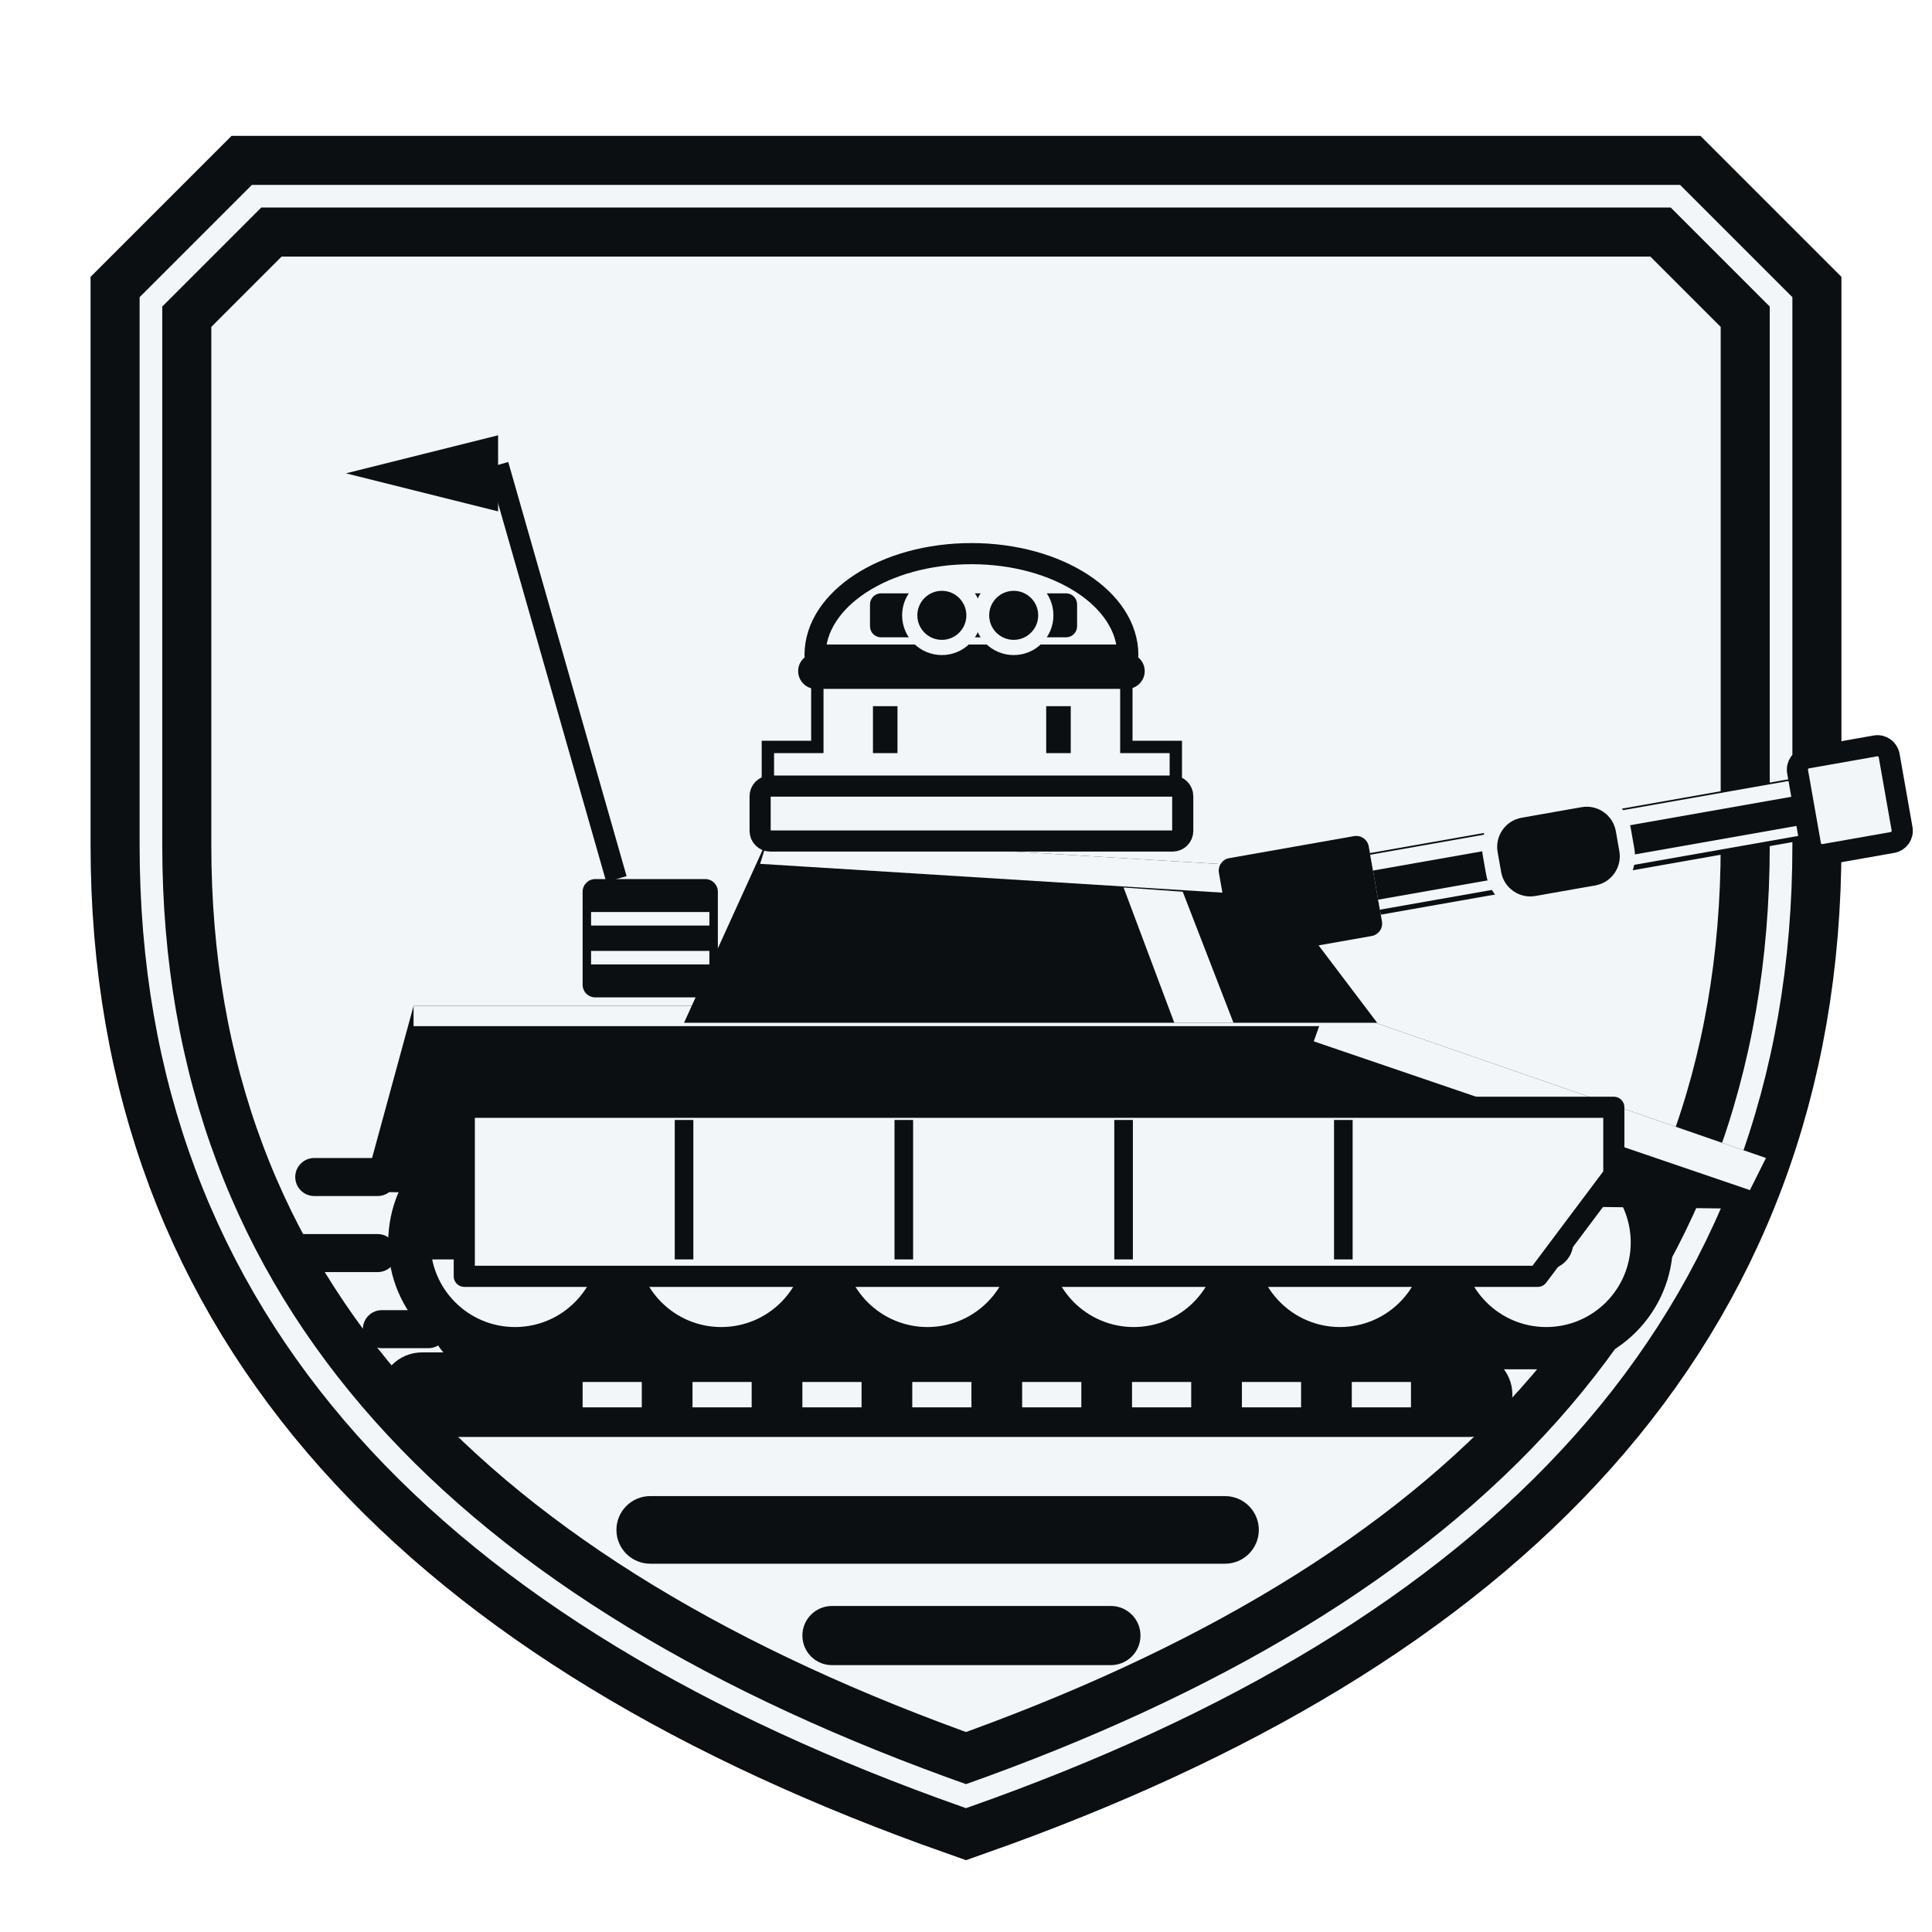
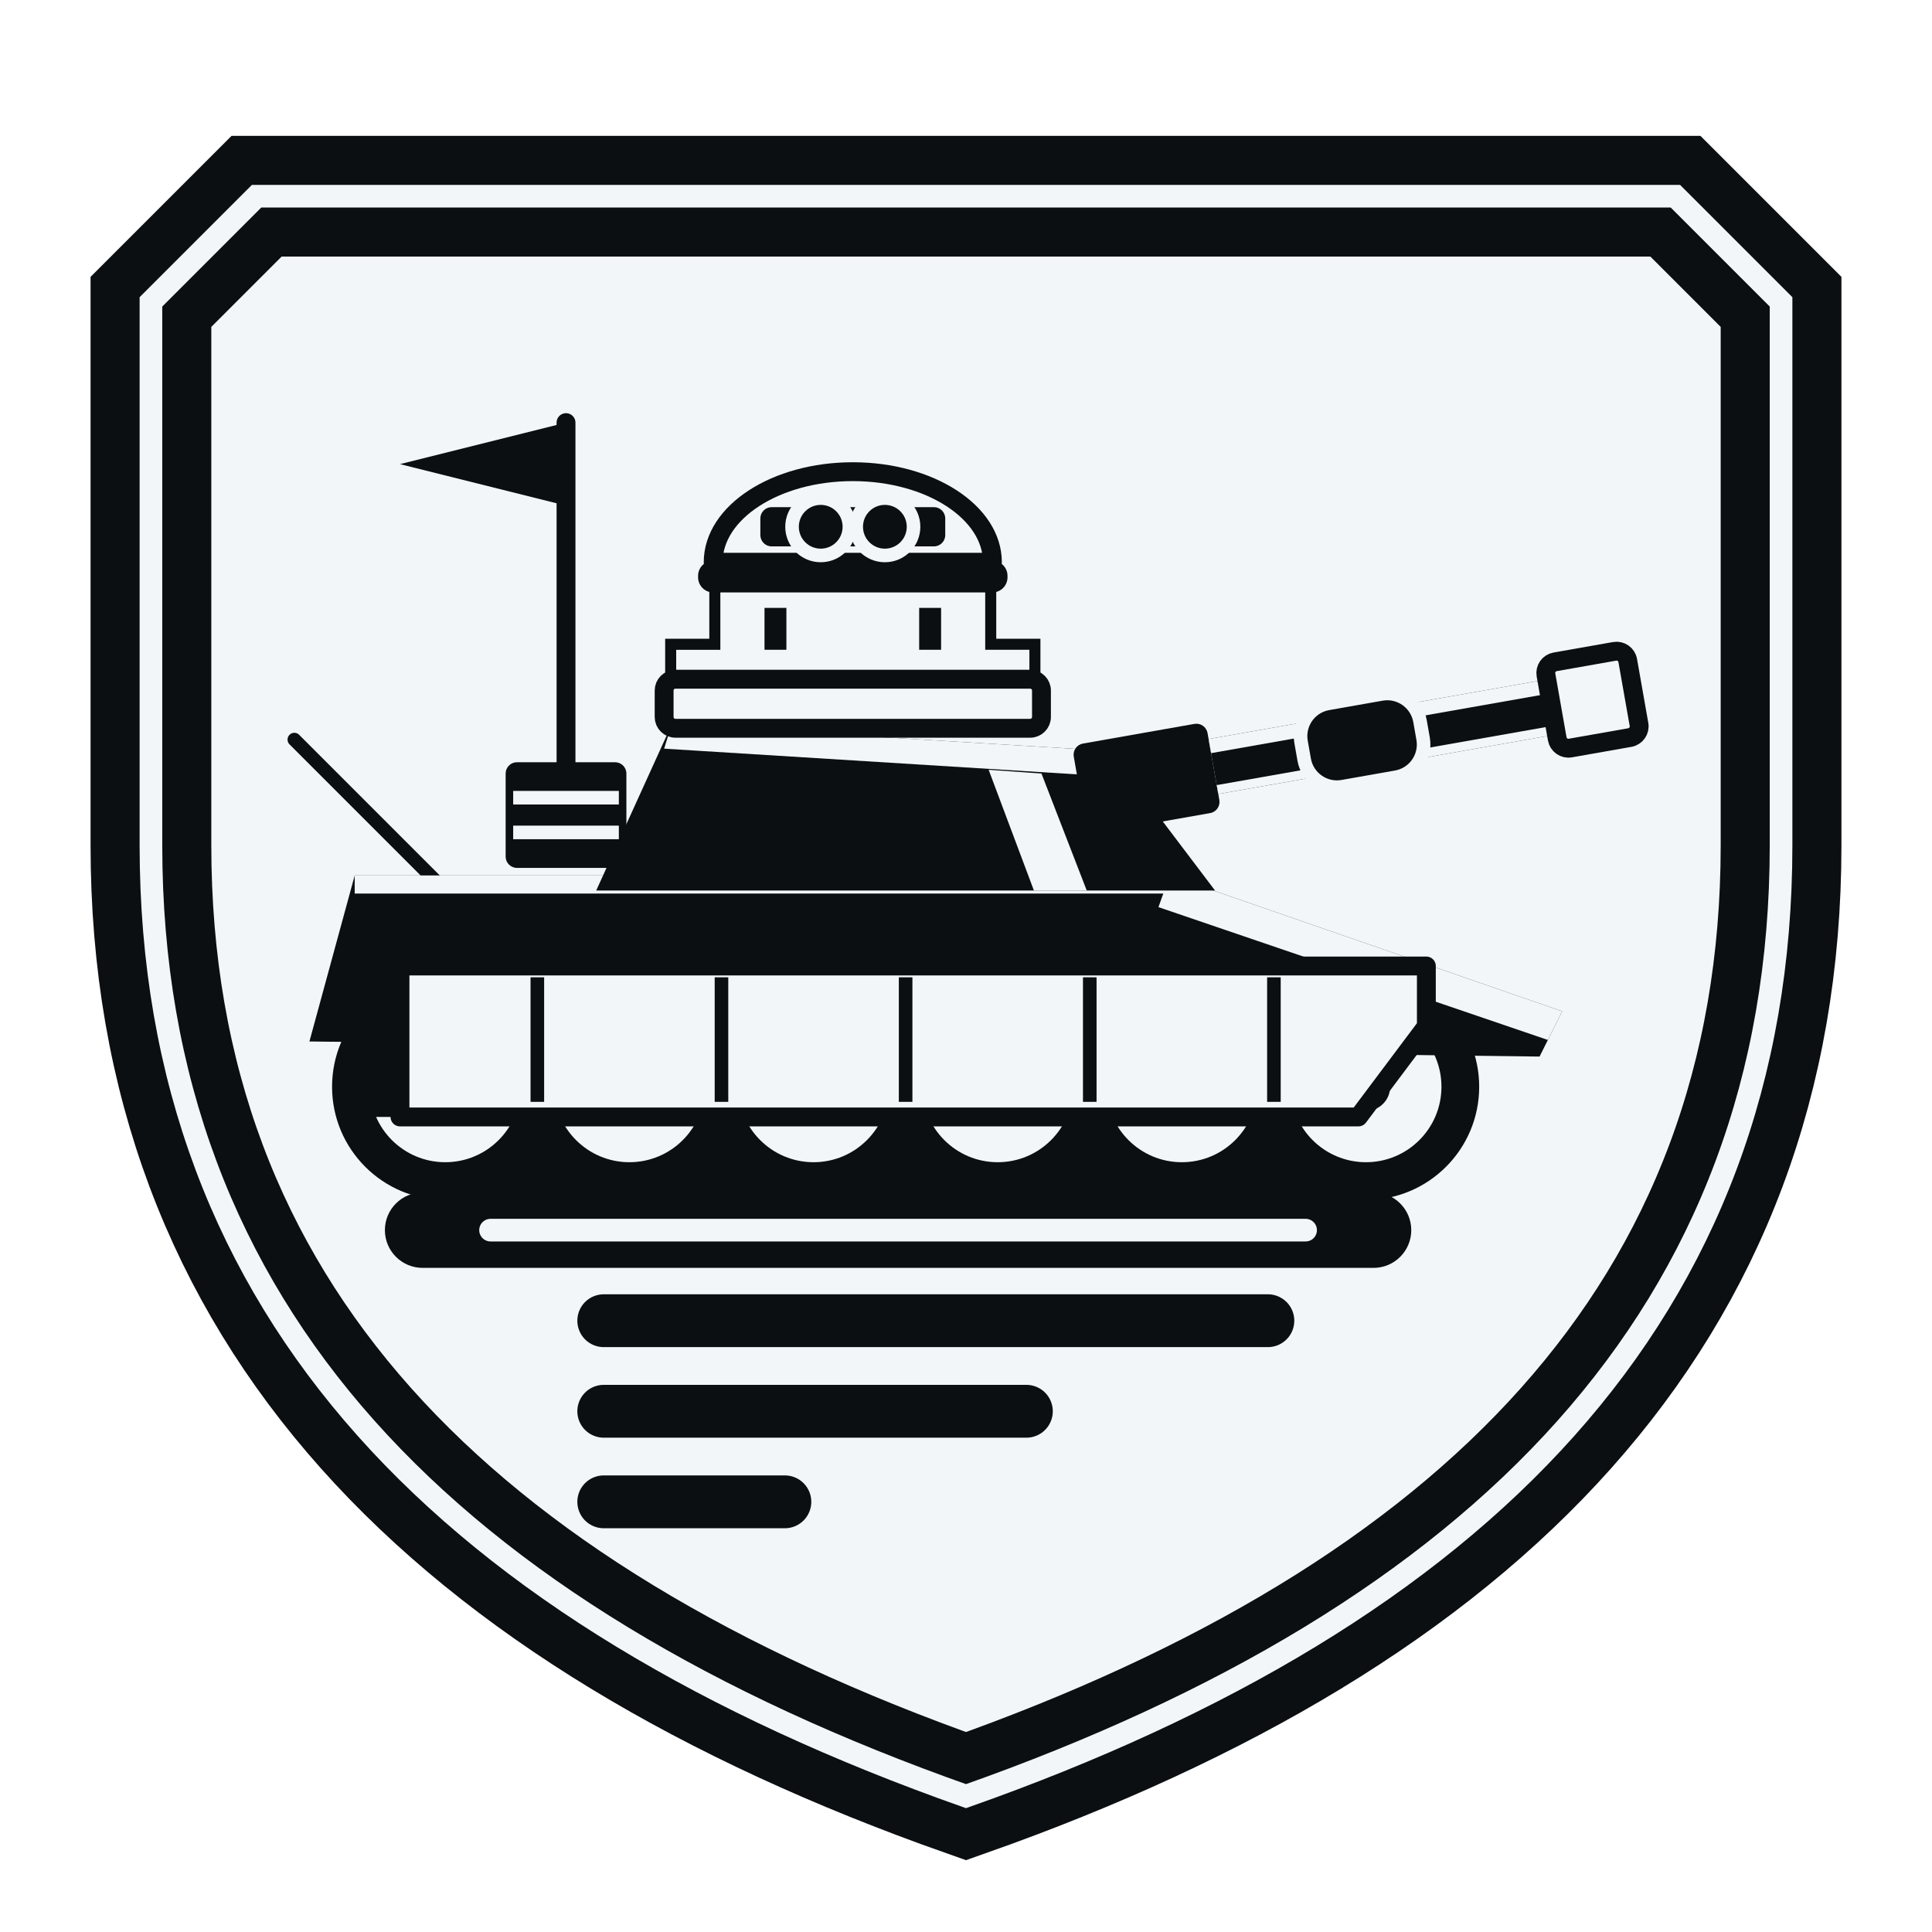
<svg xmlns="http://www.w3.org/2000/svg" viewBox="0 0 256 256" role="img" aria-label="Claude of Tanks — unit crest: Claude Code commander in a tank">
  <defs>
    <clipPath id="cotHatchClipBW">
      <rect x="70" y="26" width="68" height="44" />
    </clipPath>
  </defs>
  <path d="M34 26 H222 L236 40 V112 C236 174 196 214 128 238 C60 214 20 174 20 112 V40 Z" fill="#f2f6f9" stroke="#0b0f12" stroke-width="16" stroke-linejoin="miter" />
  <path d="M34 26 H222 L236 40 V112 C236 174 196 214 128 238 C60 214 20 174 20 112 V40 Z" fill="none" stroke="#f2f6f9" stroke-width="3" />
-   <g transform="translate(10 28) scale(1.12)">
-     <rect x="36" y="135" width="134" height="10" rx="5" fill="#0b0f12" />
-     <path d="M60 140h104" stroke="#f2f6f9" stroke-width="3" stroke-dasharray="7 6" fill="none" />
-     <rect x="64" y="152" width="76" height="8" rx="4" fill="#0b0f12" />
-     <rect x="86" y="165" width="40" height="7" rx="3.5" fill="#0b0f12" />
-     <g fill="#0b0f12">
-       <rect x="26" y="112" width="12" height="4.5" rx="2.25" />
-       <rect x="24" y="121" width="14" height="4.5" rx="2.25" />
-       <rect x="34" y="130" width="10" height="4.5" rx="2.25" />
-       <circle cx="48" cy="131" r="6" />
-       <circle cx="57" cy="133.5" r="4" />
+   <g transform="translate(7 22)">
+     <rect x="44" y="136" width="136" height="10" rx="5" fill="#0b0f12" />
+     <path d="M58 141h108" stroke="#f2f6f9" stroke-width="3" stroke-linecap="round" fill="none" />
+     <g stroke="#0b0f12" stroke-width="7" stroke-linecap="round" fill="none">
+       <path d="M73 153h88" />
+       <path d="M73 165h56" />
+       <path d="M73 177h24" />
    </g>
-     <path d="M64 79 50 30" stroke="#0b0f12" stroke-width="2.5" fill="none" />
-     <path d="M50 26.5 32 31l18 4.5Z" fill="#0b0f12" />
+     <path d="M52 96 32 76" stroke="#0b0f12" stroke-width="1.8" stroke-linecap="round" fill="none" />
+     <path d="M68 84V34" stroke="#0b0f12" stroke-width="2.5" stroke-linecap="round" fill="none" />
+     <path d="M68 34 46 39.5 68 45Z" fill="#0b0f12" />
    <path d="M52 107h122a15 15 0 0 1 0 30H52a15 15 0 0 1 0-30Z" fill="#0b0f12" />
    <g fill="#f2f6f9">
      <circle cx="52" cy="122" r="10" />
      <circle cx="76.4" cy="122" r="10" />
      <circle cx="100.8" cy="122" r="10" />
      <circle cx="125.2" cy="122" r="10" />
      <circle cx="149.6" cy="122" r="10" />
      <circle cx="174" cy="122" r="10" />
    </g>
    <g fill="#0b0f12">
      <circle cx="52" cy="122" r="3.2" />
      <circle cx="76.4" cy="122" r="3.2" />
      <circle cx="100.8" cy="122" r="3.2" />
      <circle cx="125.2" cy="122" r="3.2" />
      <circle cx="149.6" cy="122" r="3.2" />
      <circle cx="174" cy="122" r="3.2" />
    </g>
    <path d="M34 116 40 94h108l52 18-3 6Z" fill="#0b0f12" />
    <path d="M148 94l52 18-1.9 3.8-51.6-17.6Z" fill="#f2f6f9" />
    <rect x="40" y="94" width="108" height="2.4" fill="#f2f6f9" />
    <path d="M46 106h136v8l-9 12H46Z" fill="#f2f6f9" stroke="#0b0f12" stroke-width="2.5" stroke-linejoin="round" />
-     <rect x="41" y="106" width="5" height="18" fill="#0b0f12" />
-     <g stroke="#0b0f12" stroke-width="2.2">
-       <path d="M72 107.5V124M98 107.5V124M124 107.5V124M150 107.5V124" />
+     <rect x="41" y="106" width="5" height="20" fill="#0b0f12" />
+     <g stroke="#0b0f12" stroke-width="1.8">
+       <path d="M64.2 107.5V124M88.6 107.5V124M113 107.5V124M137.4 107.5V124M161.8 107.5V124" />
    </g>
    <rect x="60" y="79" width="16" height="14" rx="1.5" fill="#0b0f12" />
-     <path d="M61 83.7h14M61 88.3h14" stroke="#f2f6f9" stroke-width="1.6" />
+     <path d="M61 83.7h14M61 88.3h14" stroke="#f2f6f9" stroke-width="1.8" />
    <path d="M72 96 82 74l58 3.5L154 96Z" fill="#0b0f12" />
    <path d="M82 74 140 77.5 138.8 80.8 81 77.2Z" fill="#f2f6f9" />
    <path d="M124 80l7 .5 6 15.5h-7Z" fill="#f2f6f9" />
    <rect x="91" y="57" width="30" height="12" fill="#0b0f12" />
    <g clip-path="url(#cotHatchClipBW)">
-       <path clip-rule="evenodd" fill-rule="evenodd" fill="#f2f6f9" stroke="#0b0f12" stroke-width="1.5" paint-order="stroke" transform="translate(82.65 42.75) scale(1.95)" d="M20.998 10.949H24v3.102h-3v3.028h-1.487V20H18v-2.921h-1.487V20H15v-2.921H9V20H7.488v-2.921H6V20H4.487v-2.921H3V14.05H0V10.95h3V5h17.998v5.949zM6 10.949h1.488V8.102H6v2.847zm10.51 0H18V8.102h-1.49v2.847z" />
+       <path clip-rule="evenodd" fill-rule="evenodd" fill="#f2f6f9" stroke="#0b0f12" stroke-width="1.5" paint-order="stroke" transform="translate(82.6 42.75) scale(1.95)" d="M20.998 10.949H24v3.102h-3v3.028h-1.487V20H18v-2.921h-1.487V20H15v-2.921H9V20H7.488v-2.921H6V20H4.487v-2.921H3V14.05H0V10.95h3V5h17.998v5.949zM6 10.949h1.488V8.102H6v2.847zm10.51 0H18V8.102h-1.49v2.847z" />
    </g>
-     <rect x="81" y="68" width="50" height="6.5" rx="1.2" fill="#f2f6f9" stroke="#0b0f12" stroke-width="2.5" />
+     <rect x="81" y="68" width="50" height="6.5" rx="1.5" fill="#f2f6f9" stroke="#0b0f12" stroke-width="2.5" />
    <path d="M87.5 52.5a18.5 12 0 0 1 37 0Z" fill="#f2f6f9" stroke="#0b0f12" stroke-width="2.5" stroke-linejoin="round" />
-     <rect x="85.5" y="52.3" width="41" height="4.2" rx="2.1" fill="#0b0f12" />
-     <rect x="94" y="45.2" width="24.5" height="5.2" rx="1.3" fill="#0b0f12" />
-     <circle cx="102.5" cy="47.8" r="3.8" fill="#0b0f12" stroke="#f2f6f9" stroke-width="1.8" />
-     <circle cx="111" cy="47.8" r="3.8" fill="#0b0f12" stroke="#f2f6f9" stroke-width="1.8" />
+     <rect x="85.5" y="52.3" width="41" height="4.2" rx="2" fill="#0b0f12" />
+     <rect x="93.75" y="45.2" width="24.5" height="5.2" rx="1.5" fill="#0b0f12" />
+     <circle cx="101.75" cy="47.8" r="3.8" fill="#0b0f12" stroke="#f2f6f9" stroke-width="1.8" />
+     <circle cx="110.25" cy="47.8" r="3.8" fill="#0b0f12" stroke="#f2f6f9" stroke-width="1.8" />
    <g transform="rotate(-10 140 82)">
      <rect x="136" y="76" width="18" height="12" rx="1.5" fill="#0b0f12" />
-       <rect x="154" y="78.3" width="54" height="7.4" fill="#0b0f12" />
-       <rect x="154" y="78.5" width="54" height="1.9" fill="#f2f6f9" />
-       <rect x="154" y="83.9" width="54" height="1.2" fill="#f2f6f9" />
-       <rect x="168" y="76.4" width="16" height="11.2" rx="4.4" fill="#0b0f12" stroke="#f2f6f9" stroke-width="1.8" />
-       <rect x="205.5" y="76.2" width="11" height="11.6" rx="1.4" fill="#f2f6f9" stroke="#0b0f12" stroke-width="2.5" />
+       <rect x="154" y="78.3" width="48" height="7.4" fill="#0b0f12" />
+       <rect x="154" y="78.3" width="48" height="1.9" fill="#f2f6f9" />
+       <rect x="154" y="84.5" width="48" height="1.2" fill="#f2f6f9" />
+       <rect x="166" y="76.4" width="16" height="11.2" rx="4.4" fill="#0b0f12" stroke="#f2f6f9" stroke-width="1.8" />
+       <rect x="199.5" y="76.2" width="11" height="11.6" rx="1.5" fill="#f2f6f9" stroke="#0b0f12" stroke-width="2.5" />
    </g>
  </g>
</svg>
